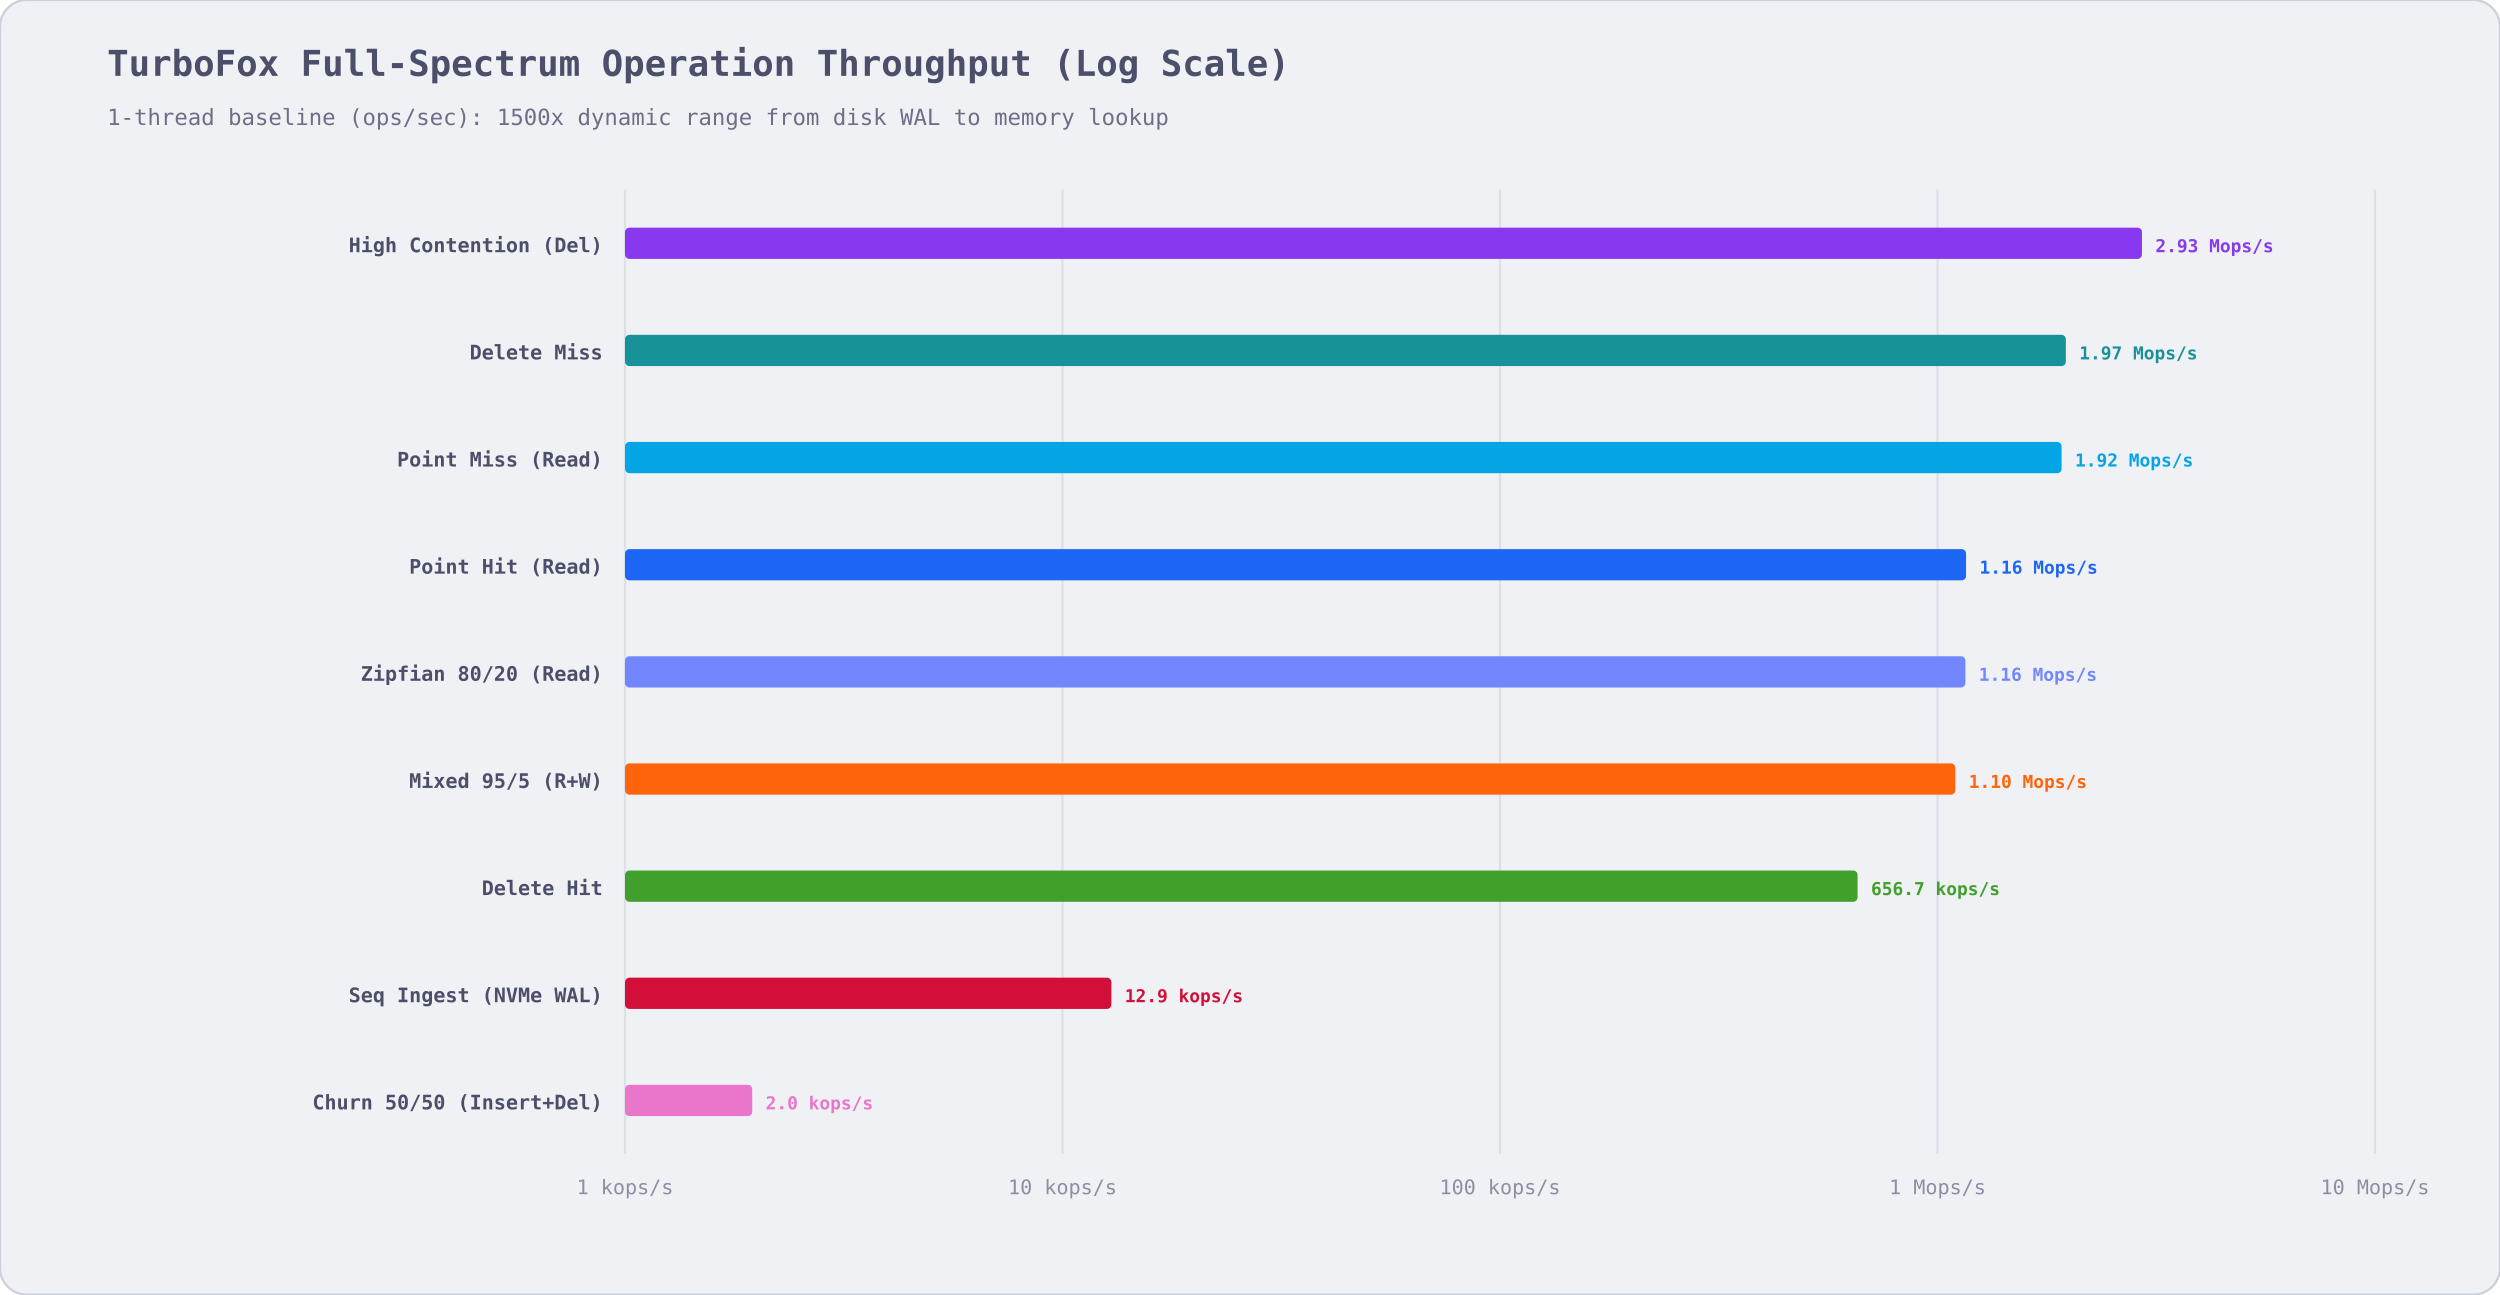
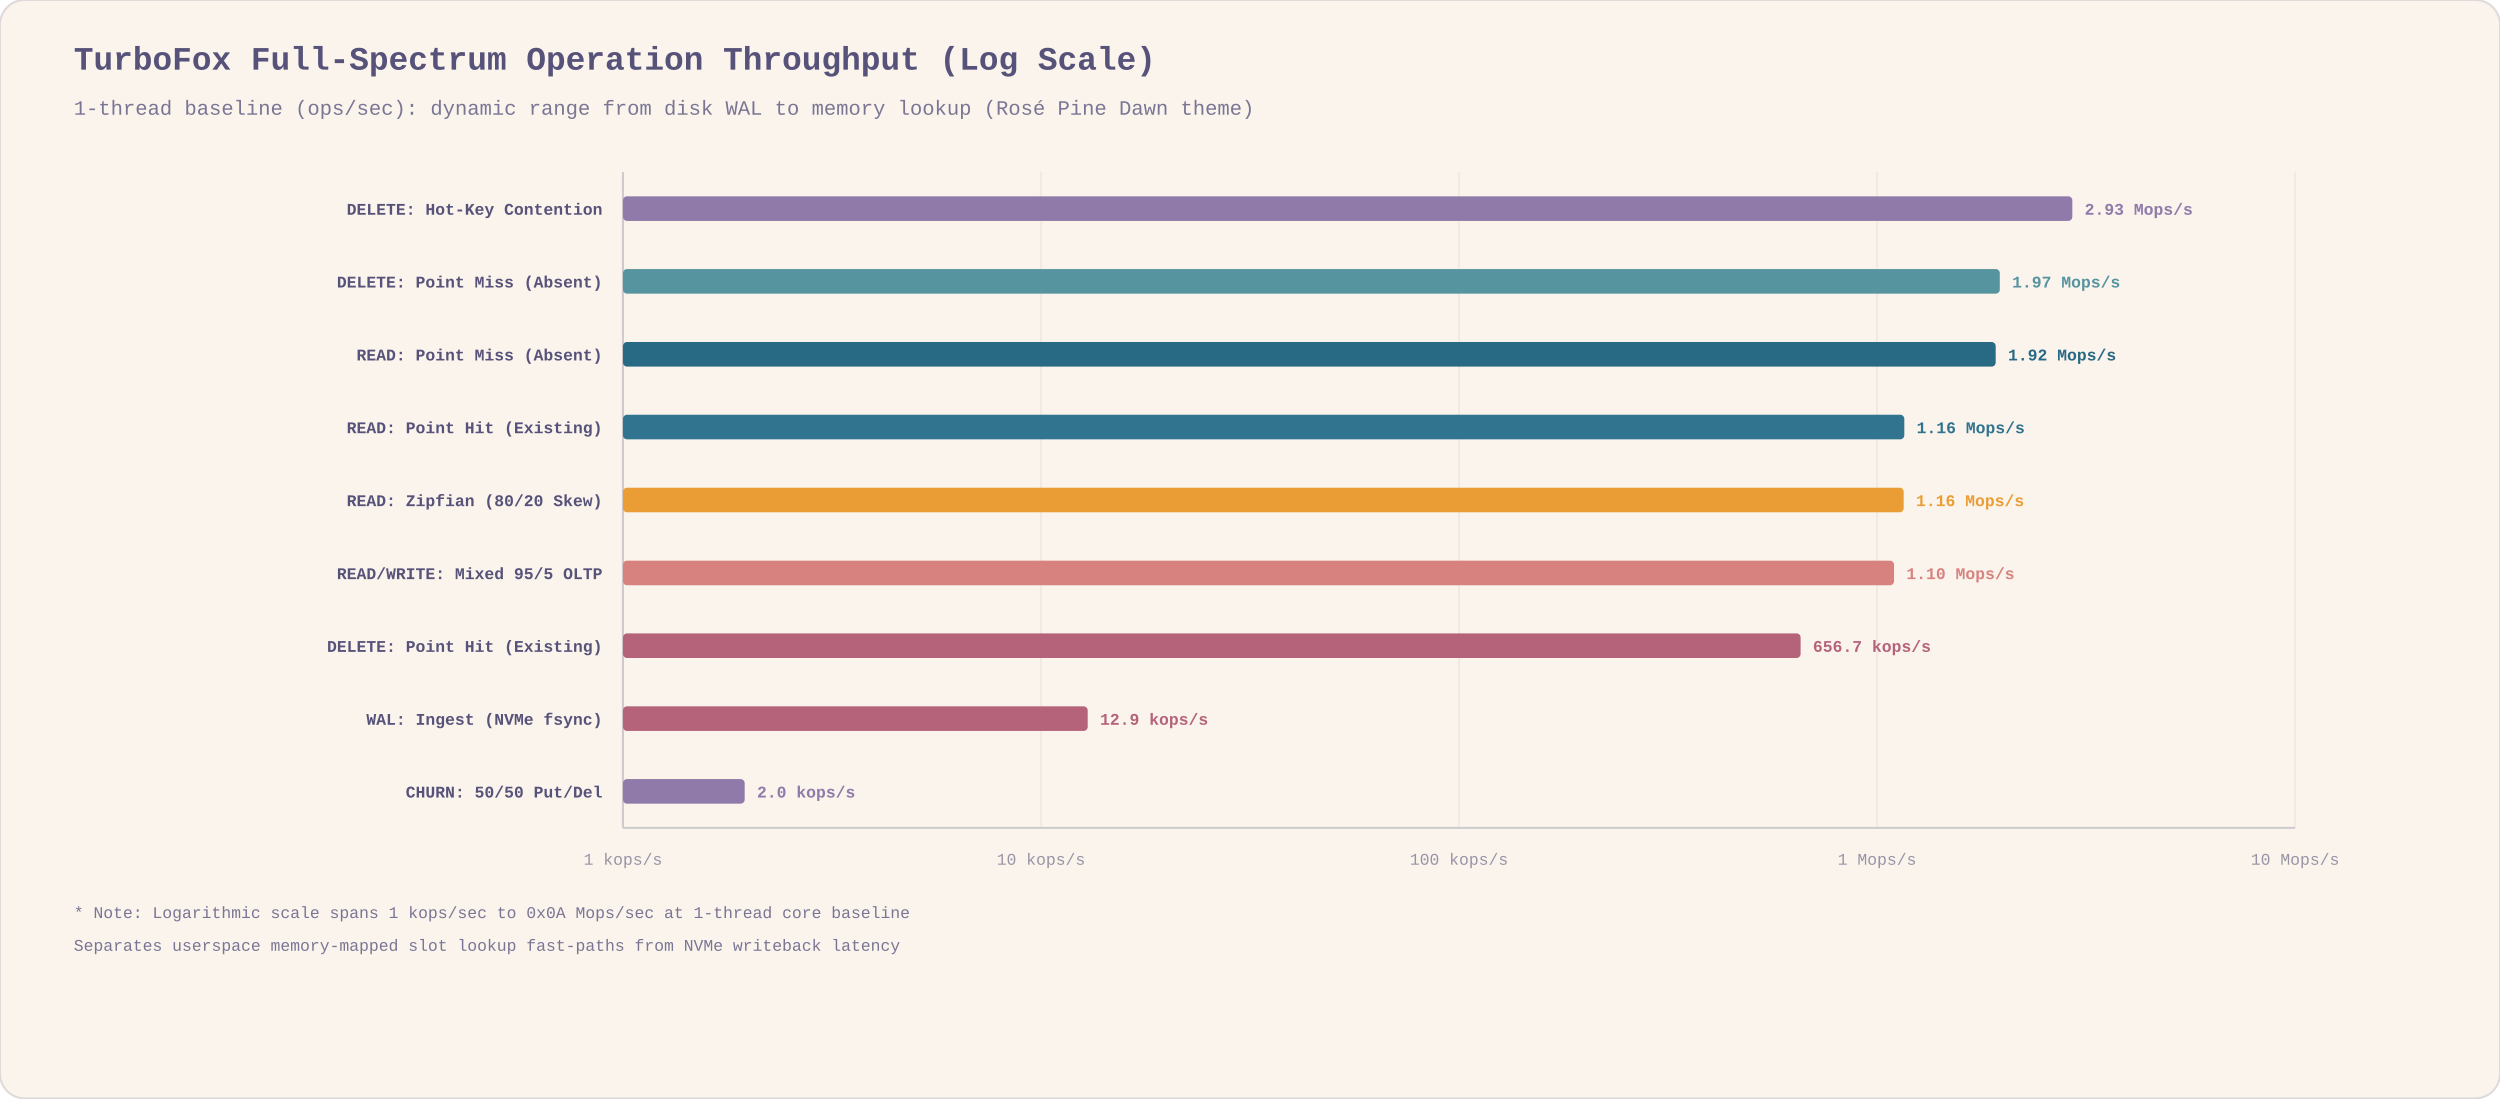
- <svg xmlns="http://www.w3.org/2000/svg" viewBox="0 0 1120 580" width="1120" height="580" style="background:#eff1f5; font-family:'JetBrains Mono','Fira Code','Roboto Mono',Menlo,Monaco,Consolas,monospace;">
-   <rect width="1120" height="580" rx="12" fill="#eff1f5" stroke="#ccd0da" stroke-width="1" />
-   <text x="48" y="34" fill="#4c4f69" font-size="16" font-weight="bold">TurboFox Full-Spectrum Operation Throughput (Log Scale)</text>
-   <text x="48" y="56" fill="#6c6f85" font-size="10">1-thread baseline (ops/sec): 1500x dynamic range from disk WAL to memory lookup</text>
-   <line x1="280.0" y1="85" x2="280.0" y2="517" stroke="#dce0e8" stroke-width="1" />
-   <text x="280.0" y="535" fill="#8c8fa1" font-size="9" text-anchor="middle">1 kops/s</text>
-   <line x1="476.0" y1="85" x2="476.0" y2="517" stroke="#dce0e8" stroke-width="1" />
-   <text x="476.0" y="535" fill="#8c8fa1" font-size="9" text-anchor="middle">10 kops/s</text>
-   <line x1="672.0" y1="85" x2="672.0" y2="517" stroke="#dce0e8" stroke-width="1" />
-   <text x="672.0" y="535" fill="#8c8fa1" font-size="9" text-anchor="middle">100 kops/s</text>
-   <line x1="868.0" y1="85" x2="868.0" y2="517" stroke="#dce0e8" stroke-width="1" />
-   <text x="868.0" y="535" fill="#8c8fa1" font-size="9" text-anchor="middle">1 Mops/s</text>
-   <line x1="1064.0" y1="85" x2="1064.0" y2="517" stroke="#dce0e8" stroke-width="1" />
-   <text x="1064.0" y="535" fill="#8c8fa1" font-size="9" text-anchor="middle">10 Mops/s</text>
-   <text x="270" y="113.0" fill="#4c4f69" font-size="9" font-weight="600" text-anchor="end">High Contention (Del)</text>
-   <rect x="280" y="102.0" width="679.6" height="14" rx="2" fill="#8839ef" />
-   <text x="965.6" y="113.0" fill="#8839ef" font-size="8" font-weight="bold">2.93 Mops/s</text>
-   <text x="270" y="161.0" fill="#4c4f69" font-size="9" font-weight="600" text-anchor="end">Delete Miss</text>
-   <rect x="280" y="150.0" width="645.5" height="14" rx="2" fill="#179299" />
-   <text x="931.5" y="161.0" fill="#179299" font-size="8" font-weight="bold">1.97 Mops/s</text>
-   <text x="270" y="209.0" fill="#4c4f69" font-size="9" font-weight="600" text-anchor="end">Point Miss (Read)</text>
-   <rect x="280" y="198.0" width="643.6" height="14" rx="2" fill="#04a5e5" />
-   <text x="929.6" y="209.0" fill="#04a5e5" font-size="8" font-weight="bold">1.92 Mops/s</text>
-   <text x="270" y="257.0" fill="#4c4f69" font-size="9" font-weight="600" text-anchor="end">Point Hit (Read)</text>
-   <rect x="280" y="246.0" width="600.8" height="14" rx="2" fill="#1e66f5" />
-   <text x="886.8" y="257.0" fill="#1e66f5" font-size="8" font-weight="bold">1.16 Mops/s</text>
-   <text x="270" y="305.0" fill="#4c4f69" font-size="9" font-weight="600" text-anchor="end">Zipfian 80/20 (Read)</text>
-   <rect x="280" y="294.0" width="600.5" height="14" rx="2" fill="#7287fd" />
-   <text x="886.5" y="305.0" fill="#7287fd" font-size="8" font-weight="bold">1.16 Mops/s</text>
-   <text x="270" y="353.0" fill="#4c4f69" font-size="9" font-weight="600" text-anchor="end">Mixed 95/5 (R+W)</text>
-   <rect x="280" y="342.0" width="596.0" height="14" rx="2" fill="#fe640b" />
-   <text x="882.0" y="353.0" fill="#fe640b" font-size="8" font-weight="bold">1.10 Mops/s</text>
-   <text x="270" y="401.0" fill="#4c4f69" font-size="9" font-weight="600" text-anchor="end">Delete Hit</text>
-   <rect x="280" y="390.0" width="552.2" height="14" rx="2" fill="#40a02b" />
-   <text x="838.2" y="401.0" fill="#40a02b" font-size="8" font-weight="bold">656.7 kops/s</text>
-   <text x="270" y="449.0" fill="#4c4f69" font-size="9" font-weight="600" text-anchor="end">Seq Ingest (NVMe WAL)</text>
-   <rect x="280" y="438.0" width="217.9" height="14" rx="2" fill="#d20f39" />
-   <text x="503.9" y="449.0" fill="#d20f39" font-size="8" font-weight="bold">12.9 kops/s</text>
-   <text x="270" y="497.0" fill="#4c4f69" font-size="9" font-weight="600" text-anchor="end">Churn 50/50 (Insert+Del)</text>
-   <rect x="280" y="486.0" width="57.0" height="14" rx="2" fill="#ea76cb" />
-   <text x="343.0" y="497.0" fill="#ea76cb" font-size="8" font-weight="bold">2.0 kops/s</text>
+ <svg xmlns="http://www.w3.org/2000/svg" viewBox="0 0 1220 536" width="1220" height="536" style="background:#faf4ed; font-family:ui-monospace,'SF Mono',Menlo,Monaco,Consolas,'Liberation Mono',monospace;">
+   <rect width="1220" height="536" rx="12" fill="#faf4ed" stroke="#dfdad9" stroke-width="1" />
+   <text x="36" y="34" fill="#575279" font-size="16" font-weight="bold">TurboFox Full-Spectrum Operation Throughput (Log Scale)</text>
+   <text x="36" y="56" fill="#797593" font-size="10">1-thread baseline (ops/sec): dynamic range from disk WAL to memory lookup (Rosé Pine Dawn theme)</text>
+   <line x1="304.0" y1="84" x2="304.0" y2="404" stroke="#f2e9e1" stroke-width="1" />
+   <text x="304.0" y="422" fill="#9893a5" font-size="8" text-anchor="middle">1 kops/s</text>
+   <line x1="508.0" y1="84" x2="508.0" y2="404" stroke="#f2e9e1" stroke-width="1" />
+   <text x="508.0" y="422" fill="#9893a5" font-size="8" text-anchor="middle">10 kops/s</text>
+   <line x1="712.0" y1="84" x2="712.0" y2="404" stroke="#f2e9e1" stroke-width="1" />
+   <text x="712.0" y="422" fill="#9893a5" font-size="8" text-anchor="middle">100 kops/s</text>
+   <line x1="916.0" y1="84" x2="916.0" y2="404" stroke="#f2e9e1" stroke-width="1" />
+   <text x="916.0" y="422" fill="#9893a5" font-size="8" text-anchor="middle">1 Mops/s</text>
+   <line x1="1120.0" y1="84" x2="1120.0" y2="404" stroke="#f2e9e1" stroke-width="1" />
+   <text x="1120.0" y="422" fill="#9893a5" font-size="8" text-anchor="middle">10 Mops/s</text>
+   <line x1="304" y1="84" x2="304" y2="404" stroke="#cecacd" stroke-width="1" />
+   <line x1="304" y1="404" x2="1120" y2="404" stroke="#cecacd" stroke-width="1" />
+   <text x="294" y="104.8" fill="#575279" font-size="8" font-weight="bold" text-anchor="end">DELETE: Hot-Key Contention</text>
+   <rect x="304" y="95.8" width="707.3" height="12" rx="2" fill="#907aa9" />
+   <text x="1017.3" y="104.8" fill="#907aa9" font-size="8" font-weight="bold">2.93 Mops/s</text>
+   <text x="294" y="140.3" fill="#575279" font-size="8" font-weight="bold" text-anchor="end">DELETE: Point Miss (Absent)</text>
+   <rect x="304" y="131.3" width="671.9" height="12" rx="2" fill="#56949f" />
+   <text x="981.9" y="140.3" fill="#56949f" font-size="8" font-weight="bold">1.97 Mops/s</text>
+   <text x="294" y="175.9" fill="#575279" font-size="8" font-weight="bold" text-anchor="end">READ: Point Miss (Absent)</text>
+   <rect x="304" y="166.9" width="669.9" height="12" rx="2" fill="#286983" />
+   <text x="979.9" y="175.9" fill="#286983" font-size="8" font-weight="bold">1.92 Mops/s</text>
+   <text x="294" y="211.4" fill="#575279" font-size="8" font-weight="bold" text-anchor="end">READ: Point Hit (Existing)</text>
+   <rect x="304" y="202.4" width="625.3" height="12" rx="2" fill="#31748f" />
+   <text x="935.3" y="211.4" fill="#31748f" font-size="8" font-weight="bold">1.16 Mops/s</text>
+   <text x="294" y="247.0" fill="#575279" font-size="8" font-weight="bold" text-anchor="end">READ: Zipfian (80/20 Skew)</text>
+   <rect x="304" y="238.0" width="625.0" height="12" rx="2" fill="#ea9d34" />
+   <text x="935.0" y="247.0" fill="#ea9d34" font-size="8" font-weight="bold">1.16 Mops/s</text>
+   <text x="294" y="282.6" fill="#575279" font-size="8" font-weight="bold" text-anchor="end">READ/WRITE: Mixed 95/5 OLTP</text>
+   <rect x="304" y="273.6" width="620.3" height="12" rx="2" fill="#d7827e" />
+   <text x="930.3" y="282.6" fill="#d7827e" font-size="8" font-weight="bold">1.10 Mops/s</text>
+   <text x="294" y="318.1" fill="#575279" font-size="8" font-weight="bold" text-anchor="end">DELETE: Point Hit (Existing)</text>
+   <rect x="304" y="309.1" width="574.7" height="12" rx="2" fill="#b4637a" />
+   <text x="884.7" y="318.1" fill="#b4637a" font-size="8" font-weight="bold">656.7 kops/s</text>
+   <text x="294" y="353.7" fill="#575279" font-size="8" font-weight="bold" text-anchor="end">WAL: Ingest (NVMe fsync)</text>
+   <rect x="304" y="344.7" width="226.8" height="12" rx="2" fill="#b4637a" />
+   <text x="536.8" y="353.7" fill="#b4637a" font-size="8" font-weight="bold">12.9 kops/s</text>
+   <text x="294" y="389.2" fill="#575279" font-size="8" font-weight="bold" text-anchor="end">CHURN: 50/50 Put/Del</text>
+   <rect x="304" y="380.2" width="59.4" height="12" rx="2" fill="#907aa9" />
+   <text x="369.4" y="389.2" fill="#907aa9" font-size="8" font-weight="bold">2.0 kops/s</text>
+   <text x="36" y="448" fill="#797593" font-size="8">* Note: Logarithmic scale spans 1 kops/sec to 0x0A Mops/sec at 1-thread core baseline</text>
+   <text x="36" y="464" fill="#797593" font-size="8">  Separates userspace memory-mapped slot lookup fast-paths from NVMe writeback latency</text>
</svg>
